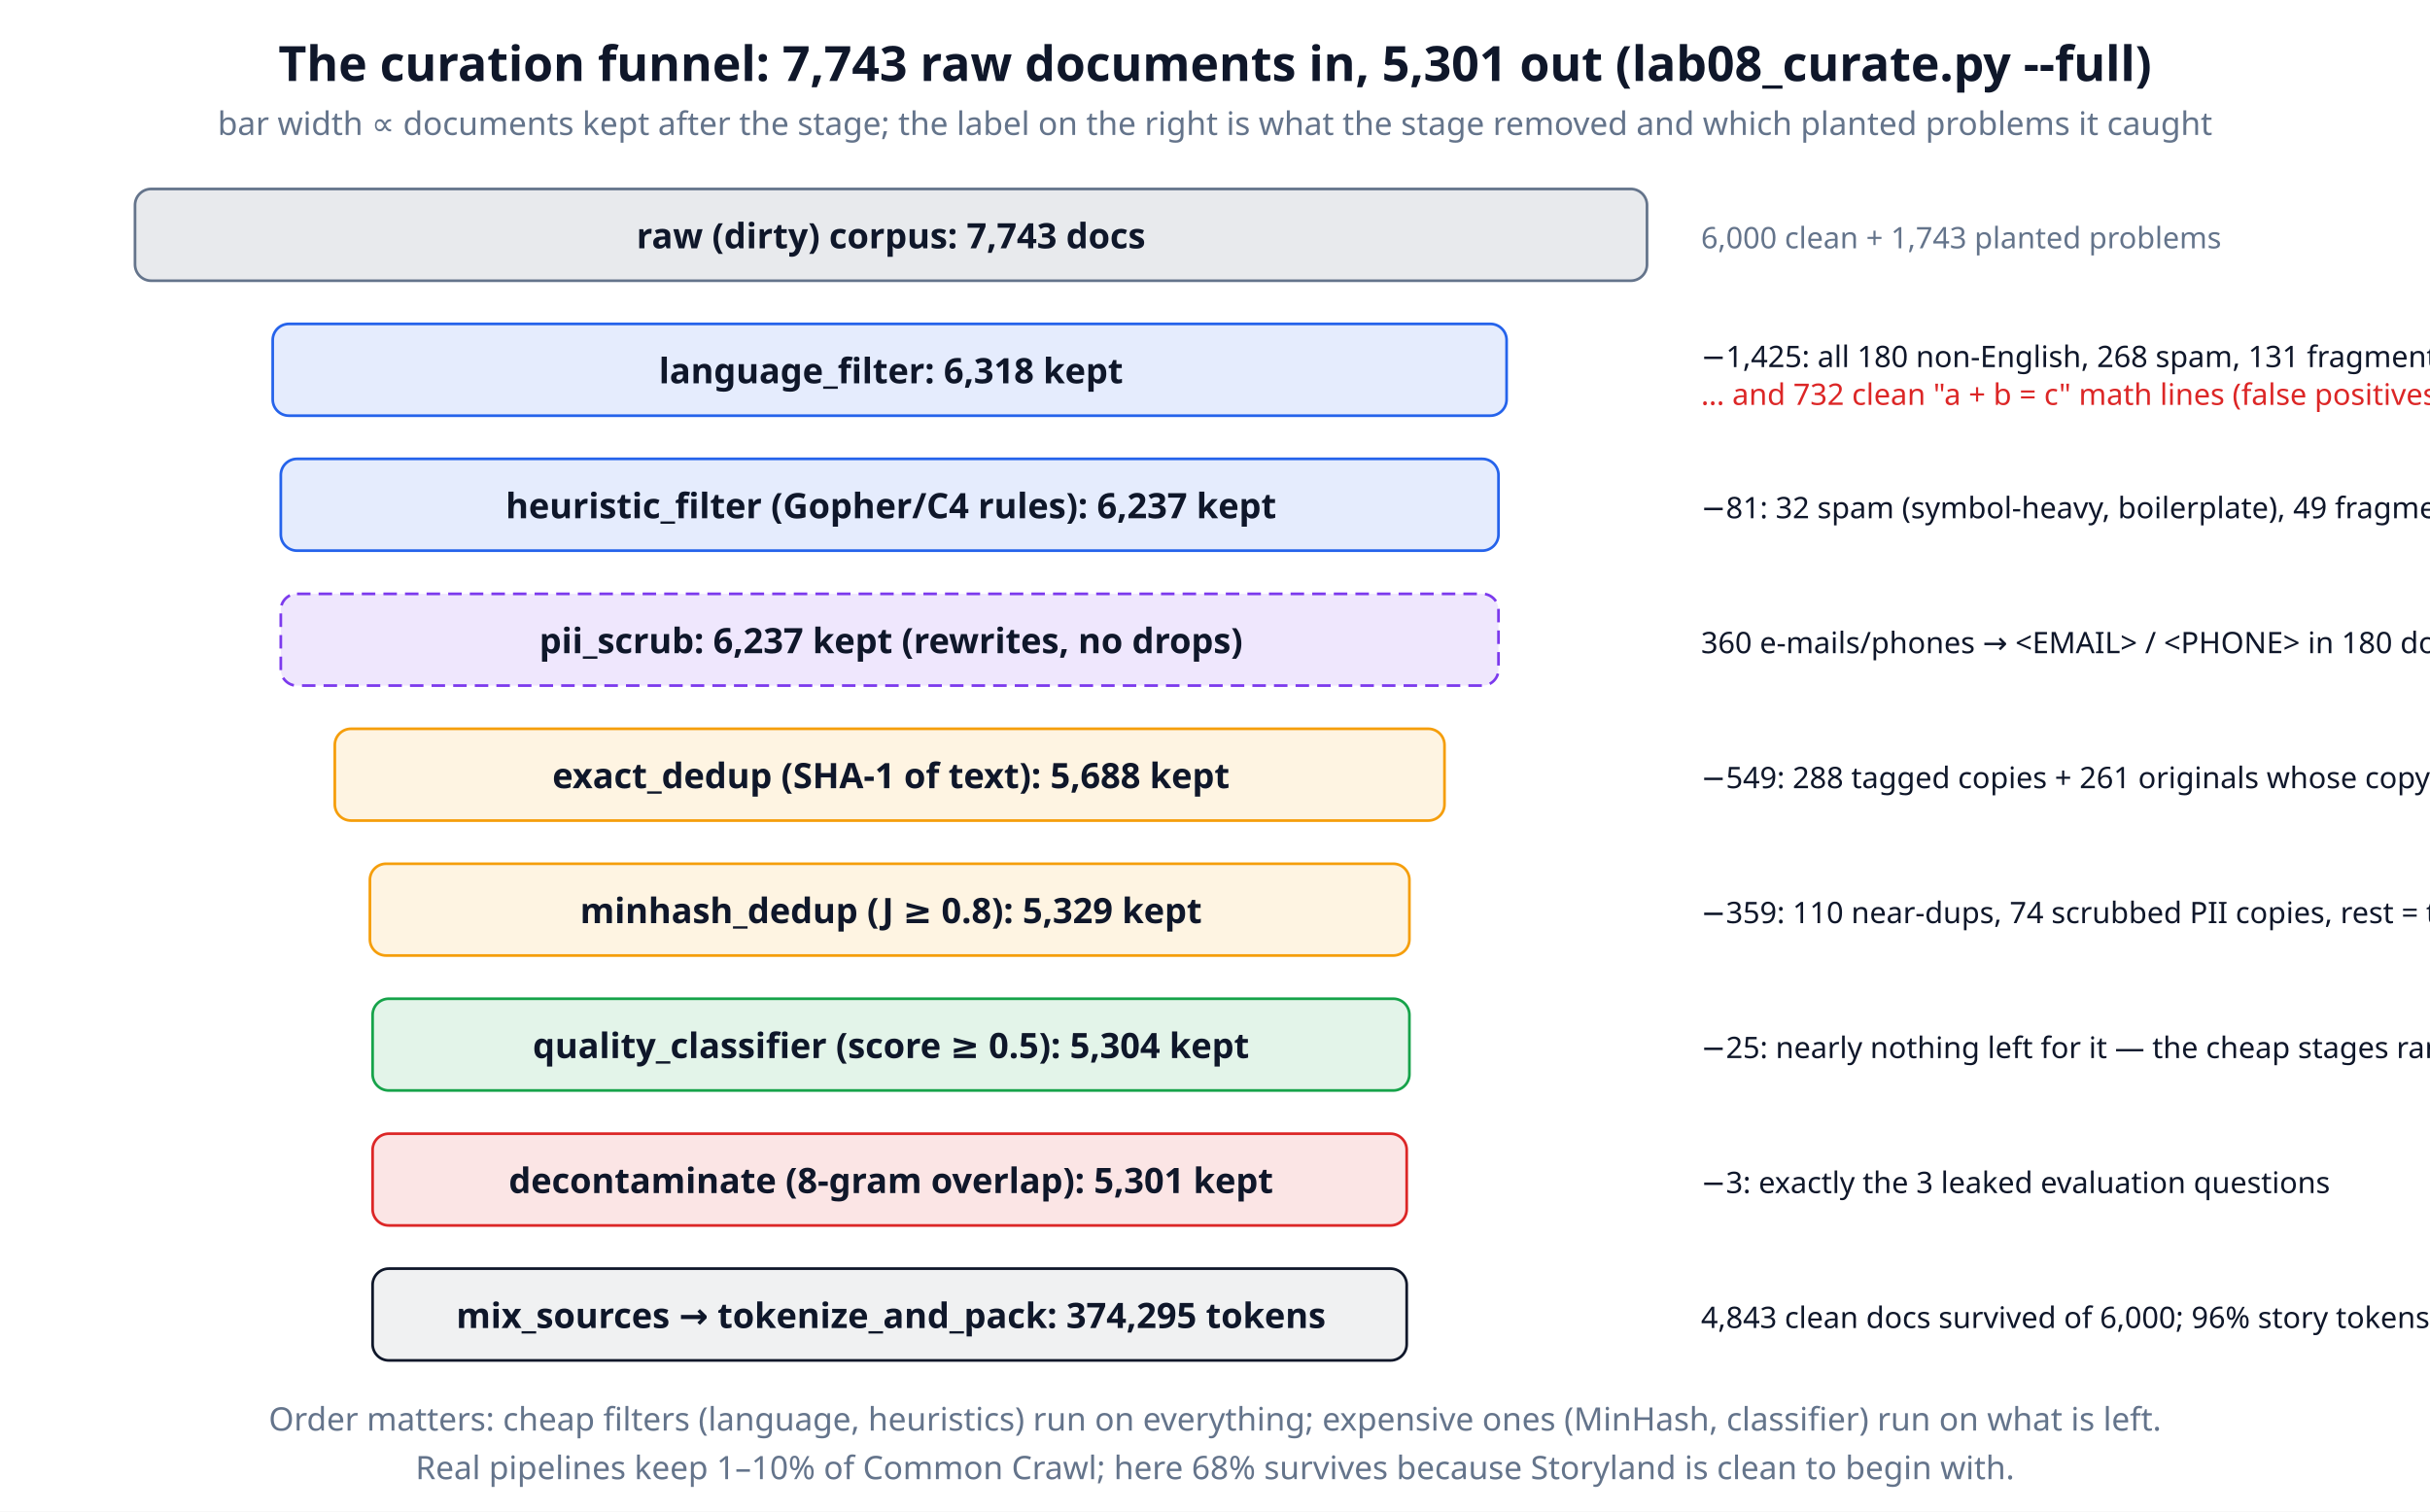
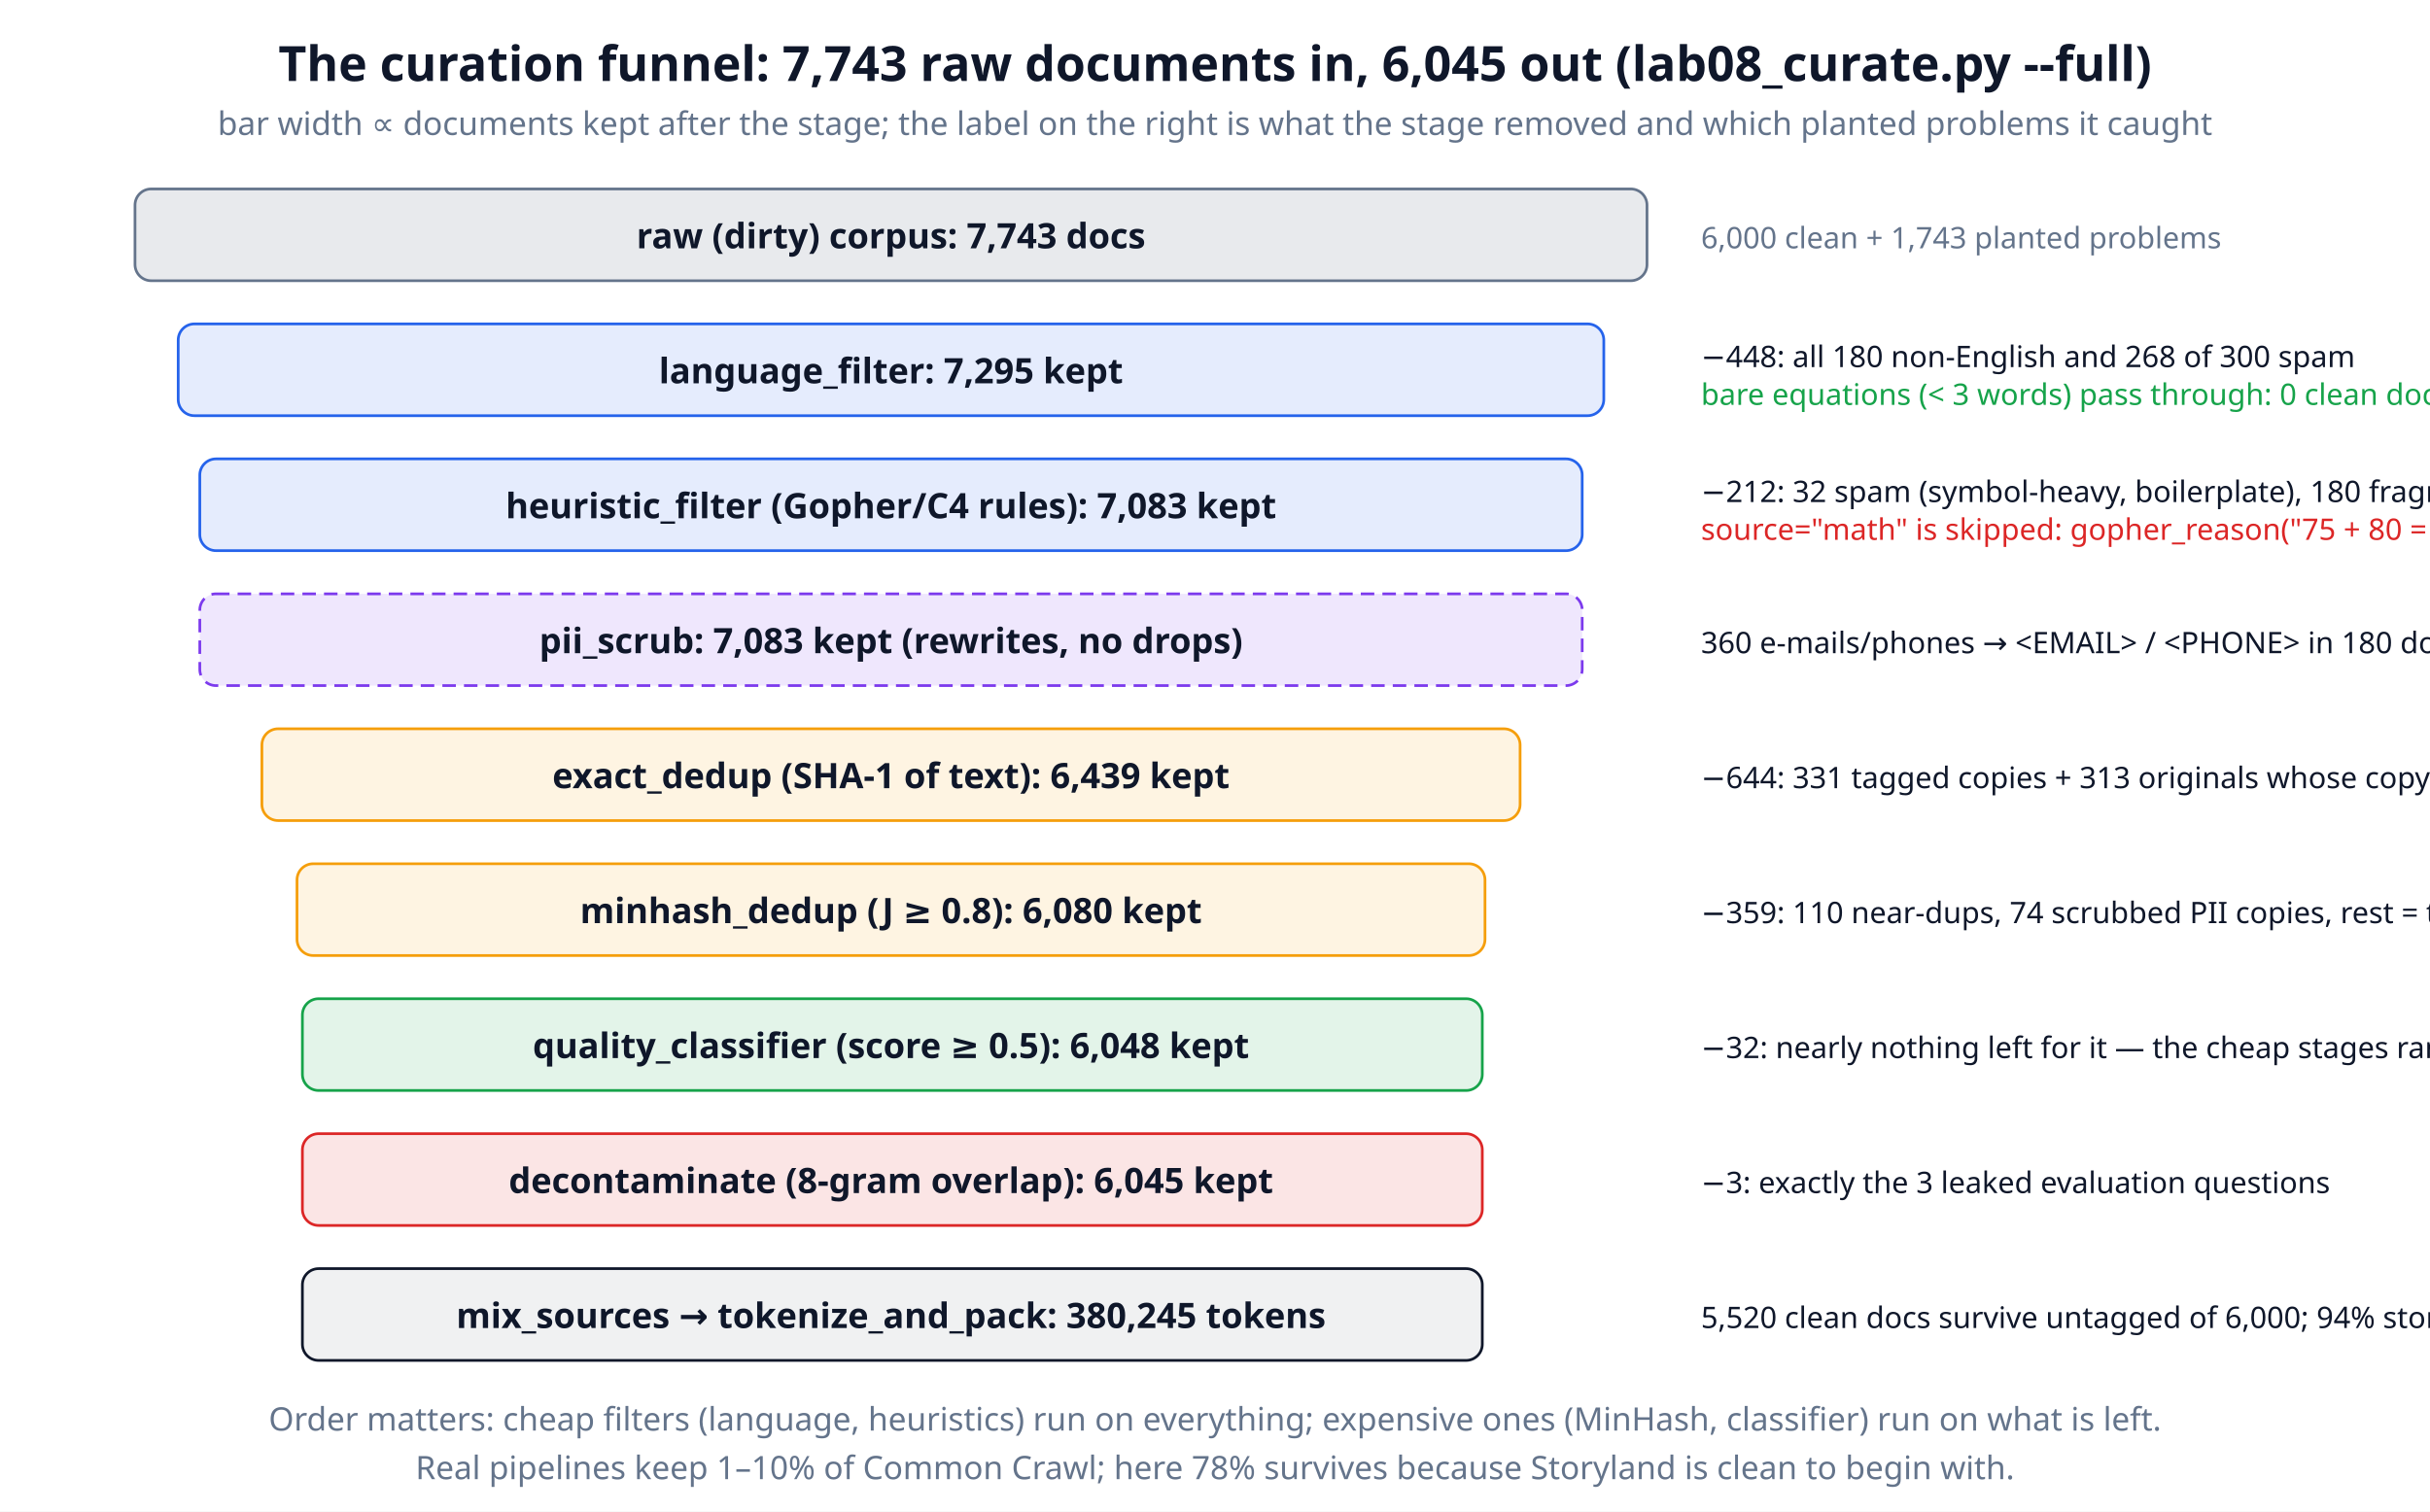
<svg xmlns="http://www.w3.org/2000/svg" width="900" height="560" viewBox="0 0 900 560" font-family="system-ui, sans-serif">
  <rect width="900" height="560" fill="#ffffff" />
-   <text x="450" y="30" text-anchor="middle" font-size="18" font-weight="600" fill="#0f172a">The curation funnel: 7,743 raw documents in, 5,301 out (lab08_curate.py --full)</text>
+   <text x="450" y="30" text-anchor="middle" font-size="18" font-weight="600" fill="#0f172a">The curation funnel: 7,743 raw documents in, 6,045 out (lab08_curate.py --full)</text>
  <text x="450" y="50" text-anchor="middle" font-size="12" fill="#64748b">bar width ∝ documents kept after the stage; the label on the right is what the stage removed and which planted problems it caught</text>
  <rect x="50" y="70" width="560" height="34" rx="6" fill="#64748b" fill-opacity="0.15" stroke="#64748b" />
  <text x="330" y="92" text-anchor="middle" font-size="13" font-weight="600" fill="#0f172a">raw (dirty) corpus: 7,743 docs</text>
  <text x="630" y="92" font-size="11" fill="#64748b">6,000 clean + 1,743 planted problems</text>
-   <rect x="101" y="120" width="457" height="34" rx="6" fill="#2563eb" fill-opacity="0.12" stroke="#2563eb" />
-   <text x="330" y="142" text-anchor="middle" font-size="13" font-weight="600" fill="#0f172a">language_filter: 6,318 kept</text>
-   <text x="630" y="136" font-size="11" fill="#0f172a">−1,425: all 180 non-English, 268 spam, 131 fragments</text>
-   <text x="630" y="150" font-size="11" fill="#dc2626">… and 732 clean "a + b = c" math lines (false positives)</text>
-   <rect x="104" y="170" width="451" height="34" rx="6" fill="#2563eb" fill-opacity="0.12" stroke="#2563eb" />
-   <text x="330" y="192" text-anchor="middle" font-size="13" font-weight="600" fill="#0f172a">heuristic_filter (Gopher/C4 rules): 6,237 kept</text>
-   <text x="630" y="192" font-size="11" fill="#0f172a">−81: 32 spam (symbol-heavy, boilerplate), 49 fragments</text>
-   <rect x="104" y="220" width="451" height="34" rx="6" fill="#7c3aed" fill-opacity="0.12" stroke="#7c3aed" stroke-dasharray="5 3" />
-   <text x="330" y="242" text-anchor="middle" font-size="13" font-weight="600" fill="#0f172a">pii_scrub: 6,237 kept (rewrites, no drops)</text>
+   <rect x="66" y="120" width="528" height="34" rx="6" fill="#2563eb" fill-opacity="0.12" stroke="#2563eb" />
+   <text x="330" y="142" text-anchor="middle" font-size="13" font-weight="600" fill="#0f172a">language_filter: 7,295 kept</text>
+   <text x="630" y="136" font-size="11" fill="#0f172a">−448: all 180 non-English and 268 of 300 spam</text>
+   <text x="630" y="150" font-size="11" fill="#16a34a">bare equations (&lt; 3 words) pass through: 0 clean docs lost</text>
+   <rect x="74" y="170" width="512" height="34" rx="6" fill="#2563eb" fill-opacity="0.12" stroke="#2563eb" />
+   <text x="330" y="192" text-anchor="middle" font-size="13" font-weight="600" fill="#0f172a">heuristic_filter (Gopher/C4 rules): 7,083 kept</text>
+   <text x="630" y="186" font-size="11" fill="#0f172a">−212: 32 spam (symbol-heavy, boilerplate), 180 fragments</text>
+   <text x="630" y="200" font-size="11" fill="#dc2626">source="math" is skipped: gopher_reason("75 + 80 = 155") = odd_word_length</text>
+   <rect x="74" y="220" width="512" height="34" rx="6" fill="#7c3aed" fill-opacity="0.12" stroke="#7c3aed" stroke-dasharray="5 3" />
+   <text x="330" y="242" text-anchor="middle" font-size="13" font-weight="600" fill="#0f172a">pii_scrub: 7,083 kept (rewrites, no drops)</text>
  <text x="630" y="242" font-size="11" fill="#0f172a">360 e-mails/phones → &lt;EMAIL&gt; / &lt;PHONE&gt; in 180 docs</text>
-   <rect x="124" y="270" width="411" height="34" rx="6" fill="#f59e0b" fill-opacity="0.12" stroke="#f59e0b" />
-   <text x="330" y="292" text-anchor="middle" font-size="13" font-weight="600" fill="#0f172a">exact_dedup (SHA-1 of text): 5,688 kept</text>
-   <text x="630" y="292" font-size="11" fill="#0f172a">−549: 288 tagged copies + 261 originals whose copy came first</text>
-   <rect x="137" y="320" width="385" height="34" rx="6" fill="#f59e0b" fill-opacity="0.12" stroke="#f59e0b" />
-   <text x="330" y="342" text-anchor="middle" font-size="13" font-weight="600" fill="#0f172a">minhash_dedup (J ≥ 0.8): 5,329 kept</text>
+   <rect x="97" y="270" width="466" height="34" rx="6" fill="#f59e0b" fill-opacity="0.12" stroke="#f59e0b" />
+   <text x="330" y="292" text-anchor="middle" font-size="13" font-weight="600" fill="#0f172a">exact_dedup (SHA-1 of text): 6,439 kept</text>
+   <text x="630" y="292" font-size="11" fill="#0f172a">−644: 331 tagged copies + 313 originals whose copy came first</text>
+   <rect x="110" y="320" width="440" height="34" rx="6" fill="#f59e0b" fill-opacity="0.12" stroke="#f59e0b" />
+   <text x="330" y="342" text-anchor="middle" font-size="13" font-weight="600" fill="#0f172a">minhash_dedup (J ≥ 0.8): 6,080 kept</text>
  <text x="630" y="342" font-size="11" fill="#0f172a">−359: 110 near-dups, 74 scrubbed PII copies, rest = their twins</text>
-   <rect x="138" y="370" width="384" height="34" rx="6" fill="#16a34a" fill-opacity="0.12" stroke="#16a34a" />
-   <text x="330" y="392" text-anchor="middle" font-size="13" font-weight="600" fill="#0f172a">quality_classifier (score ≥ 0.5): 5,304 kept</text>
-   <text x="630" y="392" font-size="11" fill="#0f172a">−25: nearly nothing left for it — the cheap stages ran first</text>
-   <rect x="138" y="420" width="383" height="34" rx="6" fill="#dc2626" fill-opacity="0.12" stroke="#dc2626" />
-   <text x="330" y="442" text-anchor="middle" font-size="13" font-weight="600" fill="#0f172a">decontaminate (8-gram overlap): 5,301 kept</text>
+   <rect x="112" y="370" width="437" height="34" rx="6" fill="#16a34a" fill-opacity="0.12" stroke="#16a34a" />
+   <text x="330" y="392" text-anchor="middle" font-size="13" font-weight="600" fill="#0f172a">quality_classifier (score ≥ 0.5): 6,048 kept</text>
+   <text x="630" y="392" font-size="11" fill="#0f172a">−32: nearly nothing left for it — the cheap stages ran first</text>
+   <rect x="112" y="420" width="437" height="34" rx="6" fill="#dc2626" fill-opacity="0.12" stroke="#dc2626" />
+   <text x="330" y="442" text-anchor="middle" font-size="13" font-weight="600" fill="#0f172a">decontaminate (8-gram overlap): 6,045 kept</text>
  <text x="630" y="442" font-size="11" fill="#0f172a">−3: exactly the 3 leaked evaluation questions</text>
-   <rect x="138" y="470" width="383" height="34" rx="6" fill="#0f172a" fill-opacity="0.06" stroke="#0f172a" />
-   <text x="330" y="492" text-anchor="middle" font-size="13" font-weight="600" fill="#0f172a">mix_sources → tokenize_and_pack: 374,295 tokens</text>
-   <text x="630" y="492" font-size="11" fill="#0f172a">4,843 clean docs survived of 6,000; 96% story tokens, 4% math</text>
+   <rect x="112" y="470" width="437" height="34" rx="6" fill="#0f172a" fill-opacity="0.06" stroke="#0f172a" />
+   <text x="330" y="492" text-anchor="middle" font-size="13" font-weight="600" fill="#0f172a">mix_sources → tokenize_and_pack: 380,245 tokens</text>
+   <text x="630" y="492" font-size="11" fill="#0f172a">5,520 clean docs survive untagged of 6,000; 94% story tokens, 6% math</text>
  <text x="450" y="530" text-anchor="middle" font-size="12" fill="#64748b">Order matters: cheap filters (language, heuristics) run on everything; expensive ones (MinHash, classifier) run on what is left.</text>
-   <text x="450" y="548" text-anchor="middle" font-size="12" fill="#64748b">Real pipelines keep 1–10% of Common Crawl; here 68% survives because Storyland is clean to begin with.</text>
+   <text x="450" y="548" text-anchor="middle" font-size="12" fill="#64748b">Real pipelines keep 1–10% of Common Crawl; here 78% survives because Storyland is clean to begin with.</text>
</svg>
